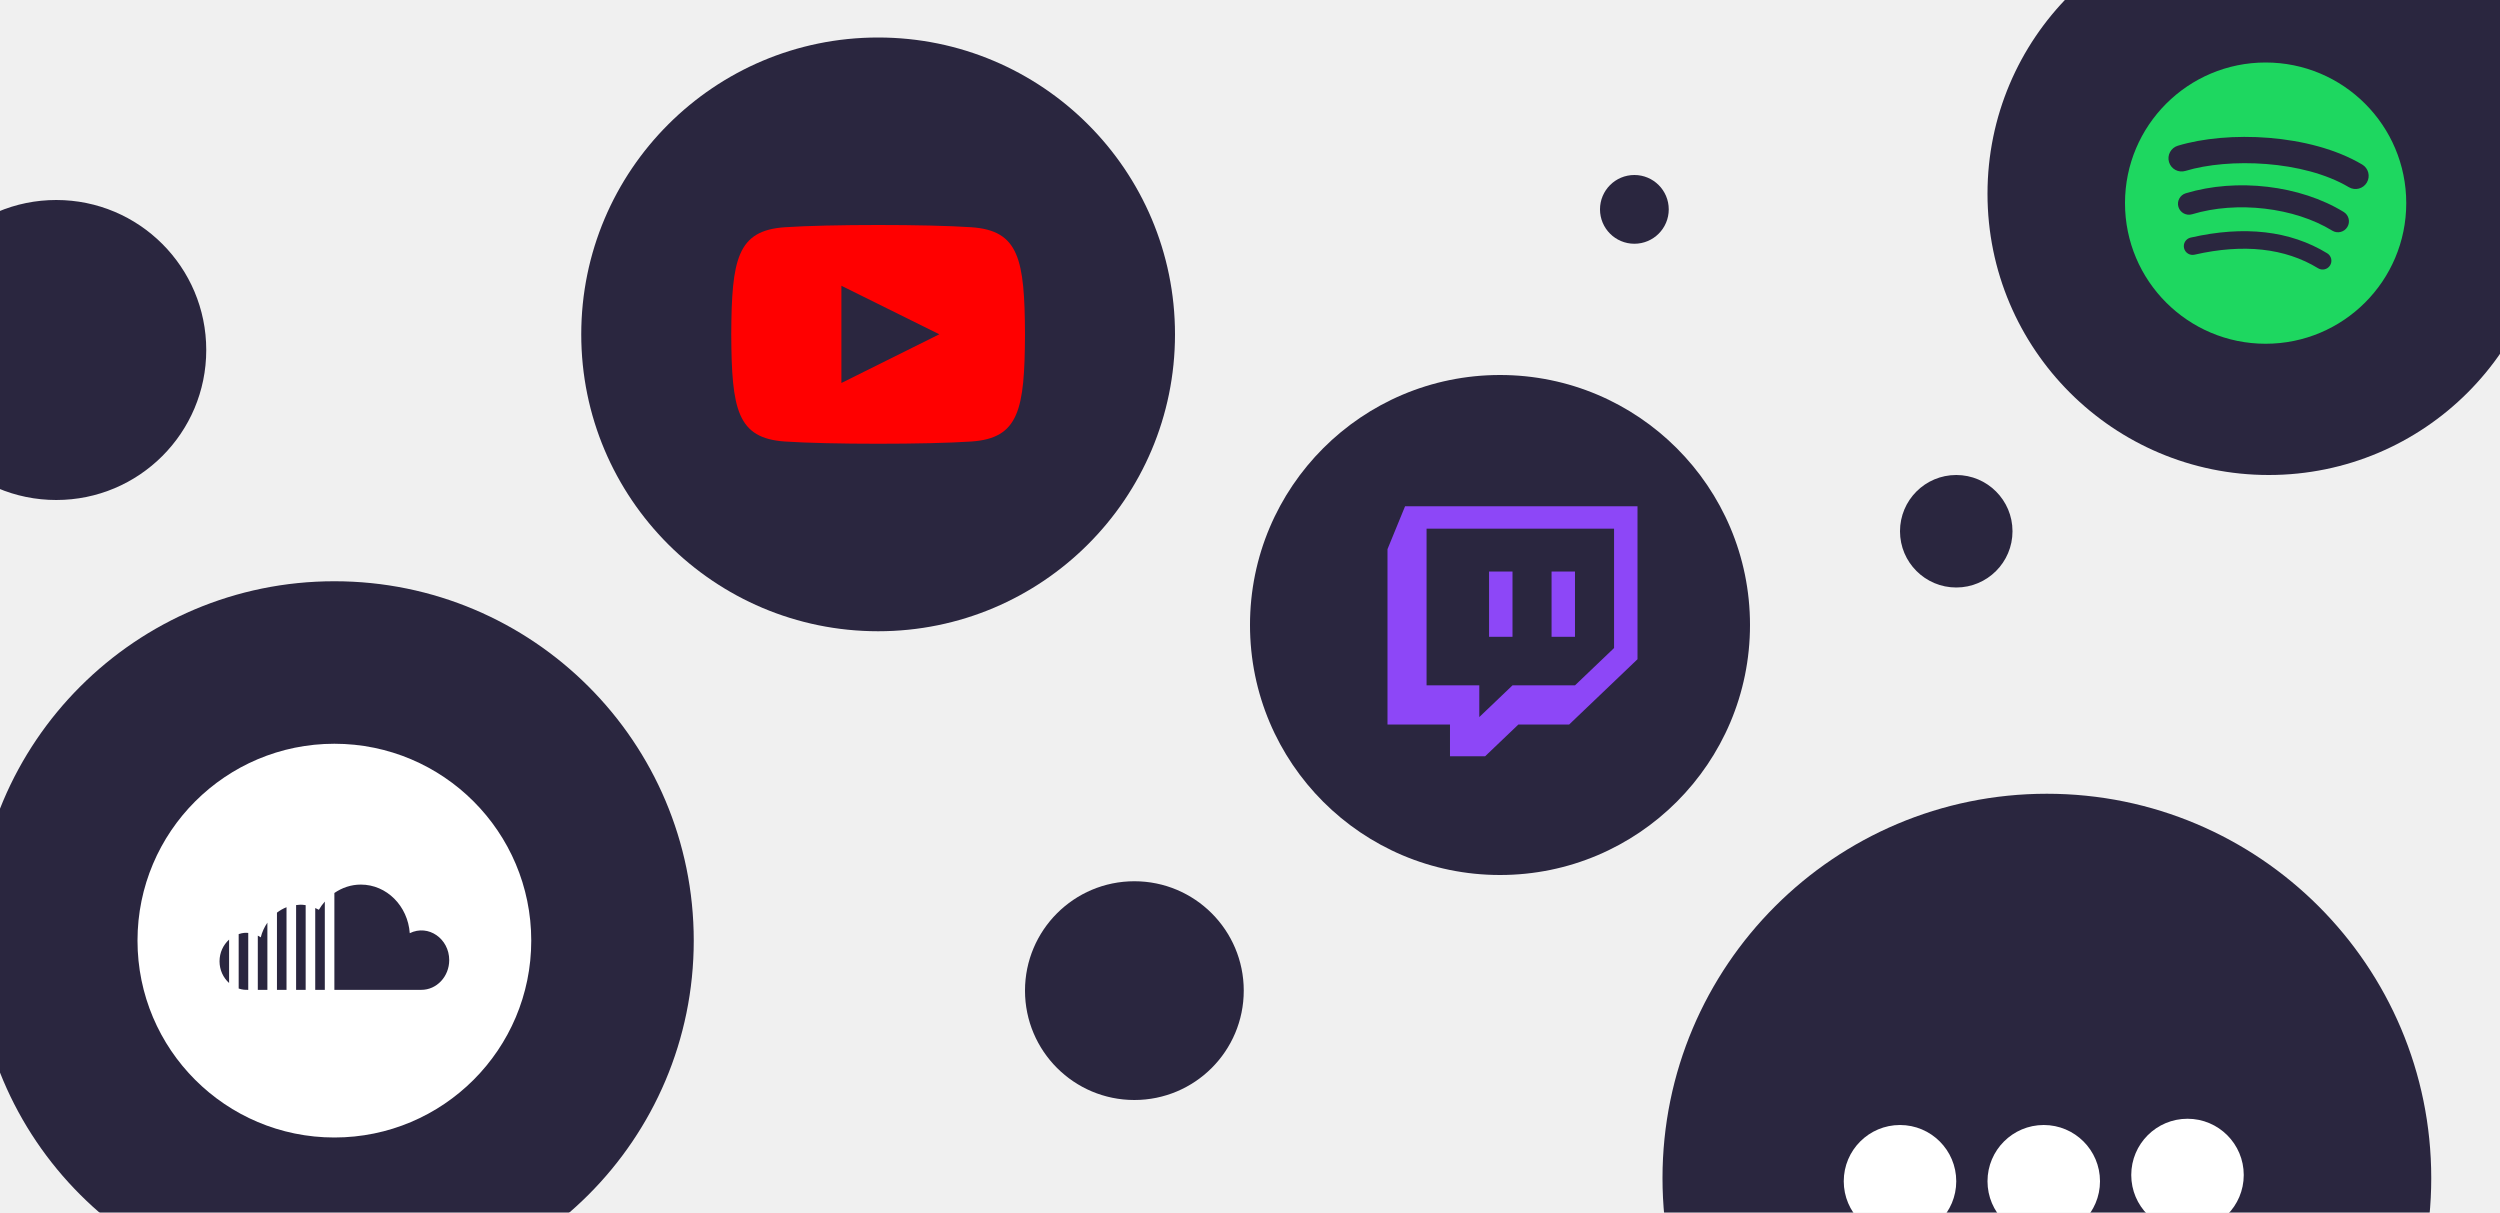
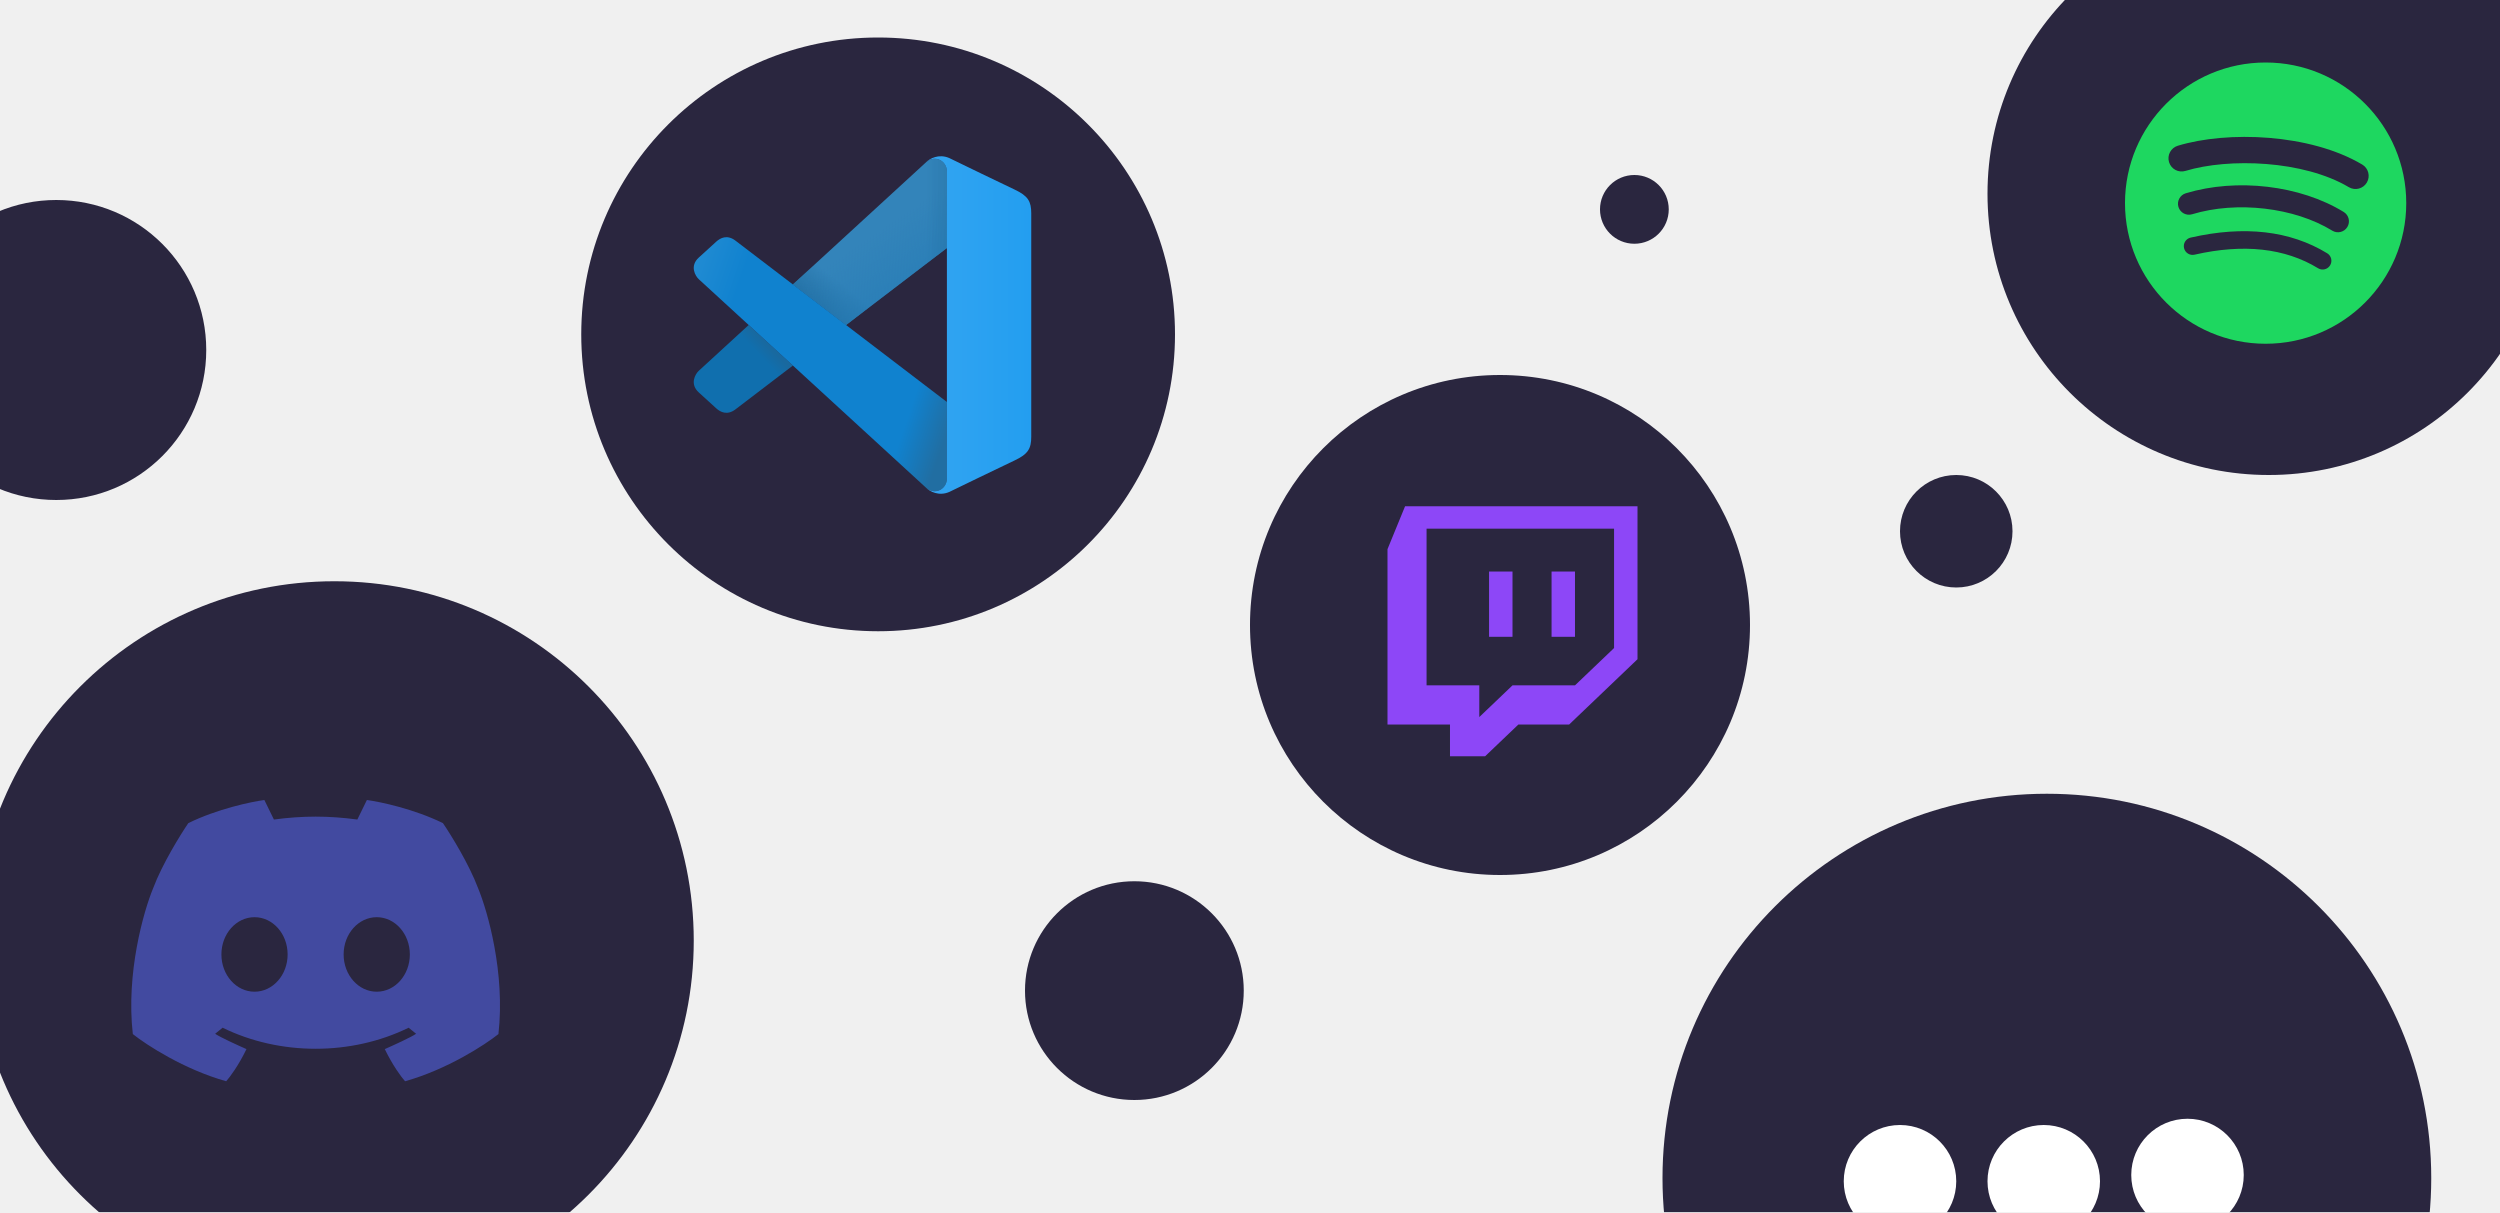
<svg xmlns="http://www.w3.org/2000/svg" width="400" height="194" viewBox="0 0 400 194" fill="none">
-   <mask id="mask0" mask-type="alpha" maskUnits="userSpaceOnUse" x="0" y="0" width="400" height="194">
-     <path d="M400 0H0V194H400V0Z" fill="#141125" />
-   </mask>
-   <g mask="url(#mask0)">
-     <path d="M33 56C33 42.745 22.255 32 9 32C-4.255 32 -15 42.745 -15 56C-15 69.255 -4.255 80 9 80C22.255 80 33 69.255 33 56Z" fill="#2A263F" />
-     <path d="M199 158.5C199 148.835 191.165 141 181.5 141C171.835 141 164 148.835 164 158.5C164 168.165 171.835 176 181.5 176C191.165 176 199 168.165 199 158.5Z" fill="#2A263F" />
-     <path d="M322 85C322 80.029 317.97 76 313 76C308.03 76 304 80.029 304 85C304 89.971 308.03 94 313 94C317.97 94 322 89.971 322 85Z" fill="#2A263F" />
-     <path d="M267 33.5C267 30.462 264.538 28 261.5 28C258.462 28 256 30.462 256 33.5C256 36.538 258.462 39 261.5 39C264.538 39 267 36.538 267 33.5Z" fill="#2A263F" />
-     <path d="M318 31C318 6.147 338.148 -14 363 -14H403.5C405.985 -14 408 -11.985 408 -9.5V31C408 55.853 387.852 76 363 76C338.148 76 318 55.853 318 31Z" fill="#2A263F" />
-     <path d="M280 100C280 77.909 262.091 60 240 60C217.909 60 200 77.909 200 100C200 122.091 217.909 140 240 140C262.091 140 280 122.091 280 100Z" fill="#2A263F" />
-     <path d="M389 188.5C389 154.535 361.465 127 327.5 127C293.535 127 266 154.535 266 188.5C266 222.465 293.535 250 327.5 250C361.465 250 389 222.465 389 188.5Z" fill="#2A263F" />
-     <path d="M188 53.5C188 27.267 166.733 6 140.5 6C114.266 6 93 27.267 93 53.5C93 79.734 114.266 101 140.5 101C166.733 101 188 79.734 188 53.5Z" fill="#2A263F" />
-     <path d="M111 150.5C111 118.744 85.256 93 53.5 93C21.744 93 -4 118.744 -4 150.5C-4 182.256 21.744 208 53.5 208C85.256 208 111 182.256 111 150.5Z" fill="#2A263F" />
-     <path d="M155.413 36.358C148.355 35.88 132.636 35.882 125.587 36.358C117.955 36.875 117.056 41.452 117 53.5C117.056 65.526 117.948 70.123 125.587 70.642C132.637 71.118 148.355 71.12 155.413 70.642C163.045 70.125 163.944 65.548 164 53.5C163.944 41.474 163.052 36.877 155.413 36.358ZM134.625 61.278V45.722L150.291 53.486L134.625 61.278Z" fill="#FF0000" />
-     <path d="M53.5 119C36.104 119 22 133.104 22 150.5C22 167.896 36.104 182 53.5 182C70.896 182 85 167.896 85 150.5C85 133.104 70.896 119 53.5 119ZM36.655 157.28C35.726 156.446 35.125 155.206 35.125 153.808C35.125 152.41 35.726 151.174 36.655 150.335V157.28ZM39.719 158.375C39.162 158.375 38.871 158.383 38.188 158.166V149.456C38.913 149.224 39.257 149.232 39.719 149.268V158.375ZM42.782 158.375H41.249V149.7L41.722 149.976C41.932 149.114 42.304 148.327 42.782 147.626V158.375ZM45.843 158.375H44.313V146.022C44.785 145.669 45.292 145.365 45.843 145.156V158.375ZM48.906 158.375H47.376V144.811C47.953 144.751 48.127 144.707 48.906 144.825V158.375ZM51.97 158.375H50.437V145.284L51.019 145.566C51.292 145.09 51.618 144.657 51.97 144.252V158.375ZM67.418 158.375H53.5V142.877C54.721 142.038 56.167 141.534 57.729 141.534C61.884 141.534 65.252 144.964 65.562 149.308C68.554 147.843 71.875 150.201 71.875 153.618C71.875 156.244 69.877 158.375 67.418 158.375Z" fill="white" />
-     <path fill-rule="evenodd" clip-rule="evenodd" d="M375.809 29.946C368.556 25.639 356.594 25.244 349.669 27.346C348.558 27.683 347.382 27.055 347.046 25.943C346.708 24.831 347.335 23.656 348.449 23.318C356.397 20.905 369.608 21.372 377.957 26.328C378.956 26.922 379.285 28.212 378.692 29.211C378.1 30.211 376.808 30.541 375.809 29.946ZM375.572 36.327C375.063 37.152 373.984 37.411 373.159 36.904C367.113 33.188 357.893 32.11 350.738 34.281C349.812 34.562 348.831 34.039 348.55 33.113C348.271 32.185 348.794 31.208 349.72 30.925C357.891 28.446 368.05 29.646 374.995 33.916C375.82 34.422 376.079 35.504 375.572 36.327ZM372.818 42.453C372.415 43.116 371.551 43.324 370.89 42.919C365.607 39.691 358.956 38.961 351.124 40.75C350.37 40.922 349.619 40.45 349.447 39.696C349.273 38.941 349.745 38.189 350.5 38.016C359.071 36.057 366.423 36.901 372.353 40.525C373.015 40.928 373.223 41.792 372.818 42.453ZM362.5 10C350.074 10 340 20.074 340 32.5C340 44.928 350.074 55 362.5 55C374.928 55 385 44.928 385 32.5C385 20.074 374.928 10 362.5 10Z" fill="#1ED760" />
-     <path fill-rule="evenodd" clip-rule="evenodd" d="M224.813 81L222 87.865V115.925H231.999V121H237.624L242.937 115.925H251.062L262 105.477V81H224.813ZM258.249 103.687L251.999 109.657H242L236.687 114.732V109.657H228.25V84.582H258.249V103.687ZM251.999 91.448V101.885H248.25V91.448H251.999ZM242 91.448V101.885H238.251V91.448H242Z" fill="#8D47F7" />
-     <path d="M336 189C336 184.03 331.97 180 327 180C322.03 180 318 184.03 318 189C318 193.97 322.03 198 327 198C331.97 198 336 193.97 336 189Z" fill="white" />
-     <path d="M313 189C313 184.03 308.97 180 304 180C299.03 180 295 184.03 295 189C295 193.97 299.03 198 304 198C308.97 198 313 193.97 313 189Z" fill="white" />
-     <path d="M359 188C359 183.03 354.97 179 350 179C345.03 179 341 183.03 341 188C341 192.97 345.03 197 350 197C354.97 197 359 192.97 359 188Z" fill="white" />
+   <g clip-path="url(#clip0_783_2)">
+     <mask id="mask0_783_2" style="mask-type:alpha" maskUnits="userSpaceOnUse" x="0" y="0" width="400" height="194">
+       <path d="M400 0H0V194H400V0Z" fill="#141125" />
+     </mask>
+     <g mask="url(#mask0_783_2)">
+       <path d="M33 56C33 42.745 22.255 32 9 32C-4.255 32 -15 42.745 -15 56C-15 69.255 -4.255 80 9 80C22.255 80 33 69.255 33 56Z" fill="#2A263F" />
+       <path d="M199 158.5C199 148.835 191.165 141 181.5 141C171.835 141 164 148.835 164 158.5C164 168.165 171.835 176 181.5 176C191.165 176 199 168.165 199 158.5Z" fill="#2A263F" />
+       <path d="M322 85C322 80.029 317.97 76 313 76C308.03 76 304 80.029 304 85C304 89.971 308.03 94 313 94C317.97 94 322 89.971 322 85Z" fill="#2A263F" />
+       <path d="M267 33.5C267 30.462 264.538 28 261.5 28C258.462 28 256 30.462 256 33.5C256 36.538 258.462 39 261.5 39C264.538 39 267 36.538 267 33.5Z" fill="#2A263F" />
+       <path d="M318 31C318 6.147 338.148 -14 363 -14H403.5C405.985 -14 408 -11.985 408 -9.5V31C408 55.853 387.852 76 363 76C338.148 76 318 55.853 318 31Z" fill="#2A263F" />
+       <path d="M280 100C280 77.909 262.091 60 240 60C217.909 60 200 77.909 200 100C200 122.091 217.909 140 240 140C262.091 140 280 122.091 280 100Z" fill="#2A263F" />
+       <path d="M389 188.5C389 154.535 361.465 127 327.5 127C293.535 127 266 154.535 266 188.5C266 222.465 293.535 250 327.5 250C361.465 250 389 222.465 389 188.5Z" fill="#2A263F" />
+       <path d="M188 53.5C188 27.267 166.733 6 140.5 6C114.266 6 93 27.267 93 53.5C93 79.734 114.266 101 140.5 101C166.733 101 188 79.734 188 53.5Z" fill="#2A263F" />
+       <path d="M111 150.5C111 118.744 85.256 93 53.5 93C21.744 93 -4 118.744 -4 150.5C-4 182.256 21.744 208 53.5 208C85.256 208 111 182.256 111 150.5Z" fill="#2A263F" />
+       <path fill-rule="evenodd" clip-rule="evenodd" d="M375.809 29.946C368.556 25.639 356.594 25.244 349.669 27.346C348.558 27.683 347.382 27.055 347.046 25.943C346.708 24.831 347.335 23.656 348.449 23.318C356.397 20.905 369.608 21.372 377.957 26.328C378.956 26.922 379.285 28.212 378.692 29.211C378.1 30.211 376.808 30.541 375.809 29.946ZM375.572 36.327C375.063 37.152 373.984 37.411 373.159 36.904C367.113 33.188 357.893 32.11 350.738 34.281C349.812 34.562 348.831 34.039 348.55 33.113C348.271 32.185 348.794 31.208 349.72 30.925C357.891 28.446 368.05 29.646 374.995 33.916C375.82 34.422 376.079 35.504 375.572 36.327ZM372.818 42.453C372.415 43.116 371.551 43.324 370.89 42.919C365.607 39.691 358.956 38.961 351.124 40.75C350.37 40.922 349.619 40.45 349.447 39.696C349.273 38.941 349.745 38.189 350.5 38.016C359.071 36.057 366.423 36.901 372.353 40.525C373.015 40.928 373.223 41.792 372.818 42.453ZM362.5 10C350.074 10 340 20.074 340 32.5C340 44.928 350.074 55 362.5 55C374.928 55 385 44.928 385 32.5C385 20.074 374.928 10 362.5 10Z" fill="#1ED760" />
+       <path fill-rule="evenodd" clip-rule="evenodd" d="M224.813 81L222 87.865V115.925H231.999V121H237.624L242.937 115.925H251.062L262 105.477V81H224.813ZM258.249 103.687L251.999 109.657H242L236.687 114.732V109.657H228.25V84.582H258.249V103.687ZM251.999 91.448V101.885H248.25V91.448H251.999ZM242 91.448V101.885H238.251V91.448H242Z" fill="#8D47F7" />
+       <path d="M336 189C336 184.03 331.97 180 327 180C322.03 180 318 184.03 318 189C318 193.97 322.03 198 327 198C331.97 198 336 193.97 336 189Z" fill="white" />
+       <path d="M313 189C313 184.03 308.97 180 304 180C299.03 180 295 184.03 295 189C295 193.97 299.03 198 304 198C308.97 198 313 193.97 313 189Z" fill="white" />
+       <path d="M359 188C359 183.03 354.97 179 350 179C345.03 179 341 183.03 341 188C341 192.97 345.03 197 350 197C354.97 197 359 192.97 359 188Z" fill="white" />
+     </g>
+     <path fill-rule="evenodd" clip-rule="evenodd" d="M79.749 165.452C80.856 155.721 78.034 145.821 76.485 142.087C75.057 138.279 72.148 133.577 70.872 131.702C66.252 129.433 60.834 128.288 58.702 128L57.175 131.125C52.573 130.505 48.427 130.505 43.825 131.125L42.298 128C40.166 128.288 34.748 129.433 30.128 131.702C28.852 133.577 25.943 138.279 24.515 142.087C22.966 145.821 20.144 155.721 21.251 165.452C23.415 167.183 29.469 171.115 36.189 173C36.762 172.375 38.174 170.471 39.434 167.856C38.082 167.263 35.187 165.942 34.423 165.404L35.616 164.434C44.779 168.927 56.221 168.927 65.384 164.434L66.577 165.404C65.813 165.942 62.918 167.263 61.566 167.856C62.826 170.471 64.238 172.375 64.811 173C71.531 171.115 77.585 167.183 79.749 165.452ZM60.277 158.673C63.203 158.673 65.575 156.004 65.575 152.712C65.575 149.419 63.203 146.75 60.277 146.75C57.352 146.75 54.98 149.419 54.98 152.712C54.98 156.004 57.352 158.673 60.277 158.673ZM40.723 158.673C37.797 158.673 35.425 156.004 35.425 152.712C35.425 149.419 37.797 146.75 40.723 146.75C43.648 146.75 46.02 149.419 46.02 152.712C46.02 156.004 43.648 158.673 40.723 158.673Z" fill="#424AA0" />
+     <path d="M111.809 59.322C111.243 59.845 110.32 61.434 111.796 62.781C113.475 64.313 113.96 64.756 114.603 65.339C115.246 65.922 116.342 66.514 117.674 65.498C118.253 65.056 121.945 62.24 126.861 58.489L126.82 58.452L119.789 52C115.272 56.144 111.997 59.149 111.809 59.322Z" fill="url(#paint0_linear_783_2)" />
+     <path d="M151.505 27.436C151.505 25.819 149.712 24.706 148.223 25.912C148.223 25.912 136.885 36.314 126.861 45.511C129.448 47.485 132.375 49.718 135.366 52C141.175 47.567 147.226 42.949 151.505 39.681L151.505 27.436Z" fill="#3384BA" />
+     <path d="M151.505 27.436C151.505 25.819 149.712 24.706 148.223 25.912C148.223 25.912 136.885 36.314 126.861 45.511C129.448 47.485 132.375 49.718 135.366 52C141.175 47.567 147.226 42.949 151.505 39.681L151.505 27.436Z" fill="url(#paint1_linear_783_2)" />
+     <path d="M151.505 27.436C151.505 25.819 149.712 24.706 148.223 25.912C148.223 25.912 136.885 36.314 126.861 45.511C129.448 47.485 132.375 49.718 135.366 52C141.175 47.567 147.226 42.949 151.505 39.681L151.505 27.436Z" fill="url(#paint2_linear_783_2)" />
+     <path d="M151.505 27.436C151.505 25.819 149.712 24.706 148.223 25.912C148.223 25.912 136.885 36.314 126.861 45.511C129.448 47.485 132.375 49.718 135.366 52C141.175 47.567 147.226 42.949 151.505 39.681L151.505 27.436Z" fill="url(#paint3_linear_783_2)" />
+     <path d="M111.796 41.219C110.32 42.566 111.243 44.155 111.809 44.678C111.997 44.851 115.272 47.856 119.789 52L126.82 58.452L126.861 58.489C136.885 67.686 148.223 78.088 148.223 78.088C149.712 79.294 151.505 78.181 151.505 76.564V64.319C147.226 61.051 141.175 56.433 135.366 52C132.375 49.718 129.448 47.485 126.861 45.511C121.945 41.76 118.253 38.944 117.674 38.502C116.342 37.486 115.246 38.078 114.603 38.661C113.96 39.244 113.475 39.687 111.796 41.219Z" fill="url(#paint4_linear_783_2)" />
+     <path d="M165 34.128C165 32.233 164.499 31.342 162.325 30.325C160.51 29.477 153.558 26.101 151.874 25.282C150.187 24.557 148.737 25.399 148.223 25.912C149.712 24.706 151.505 25.819 151.505 27.436L151.505 39.681L151.505 64.319V76.564C151.505 78.181 149.712 79.294 148.223 78.088C148.737 78.6 150.187 79.443 151.874 78.718C152.67 78.331 154.642 77.373 156.692 76.381C158.981 75.273 161.368 74.123 162.325 73.675C164.499 72.658 165 71.767 165 69.872V34.128Z" fill="url(#paint5_linear_783_2)" />
  </g>
+   <defs>
+     <linearGradient id="paint0_linear_783_2" x1="130.241" y1="47.755" x2="110.898" y2="66.029" gradientUnits="userSpaceOnUse">
+       <stop offset="0.393" stop-color="#19699F" />
+       <stop offset="0.472" stop-color="#106FAE" />
+       <stop offset="1" stop-color="#106FAE" />
+     </linearGradient>
+     <linearGradient id="paint1_linear_783_2" x1="127.724" y1="47.994" x2="131.718" y2="42.979" gradientUnits="userSpaceOnUse">
+       <stop stop-color="#216EA2" />
+       <stop offset="1" stop-color="#216EA2" stop-opacity="0" />
+     </linearGradient>
+     <linearGradient id="paint2_linear_783_2" x1="142.696" y1="55.8" x2="133.333" y2="41.946" gradientUnits="userSpaceOnUse">
+       <stop stop-color="#257BB5" />
+       <stop offset="1" stop-color="#257BB5" stop-opacity="0" />
+     </linearGradient>
+     <linearGradient id="paint3_linear_783_2" x1="148.165" y1="29.44" x2="157.285" y2="29.44" gradientUnits="userSpaceOnUse">
+       <stop stop-color="#216EA2" stop-opacity="0" />
+       <stop offset="1" stop-color="#216EA2" />
+     </linearGradient>
+     <linearGradient id="paint4_linear_783_2" x1="99.877" y1="54.952" x2="153.38" y2="73.071" gradientUnits="userSpaceOnUse">
+       <stop stop-color="#2F93D5" />
+       <stop offset="0.256" stop-color="#1082CF" />
+       <stop offset="0.827" stop-color="#1082CF" />
+       <stop offset="0.947" stop-color="#216EA2" />
+     </linearGradient>
+     <linearGradient id="paint5_linear_783_2" x1="111" y1="52" x2="165" y2="52" gradientUnits="userSpaceOnUse">
+       <stop stop-color="#55B4F4" />
+       <stop offset="1" stop-color="#239EF0" />
+     </linearGradient>
+     <clipPath id="clip0_783_2">
+       <rect width="400" height="194" fill="white" />
+     </clipPath>
+   </defs>
</svg>
